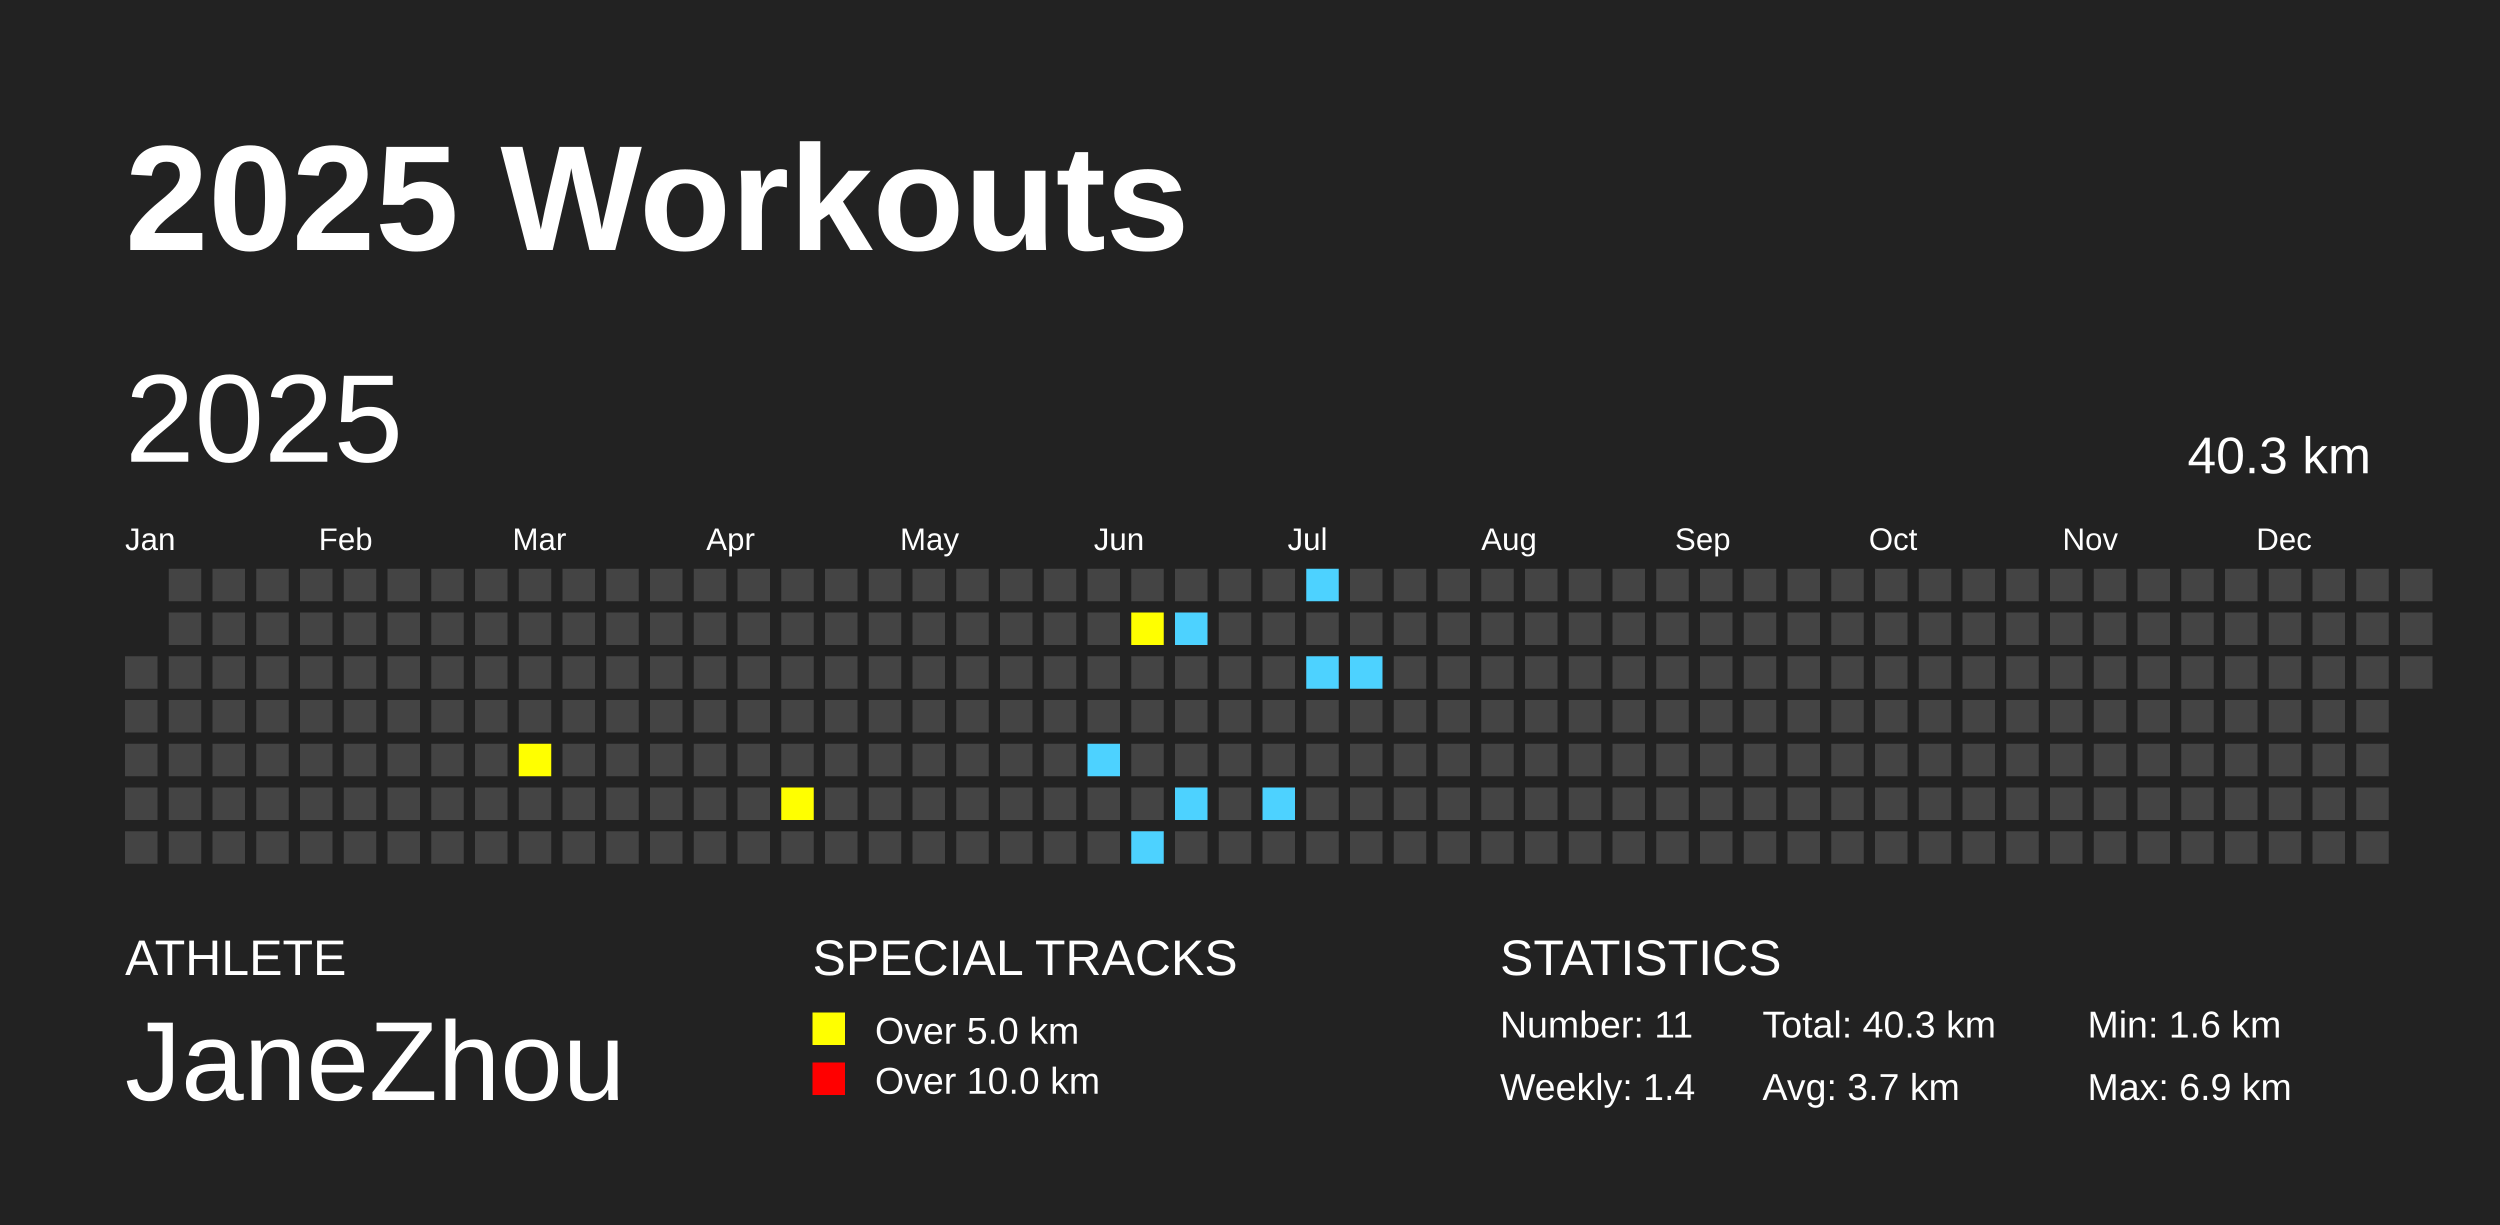
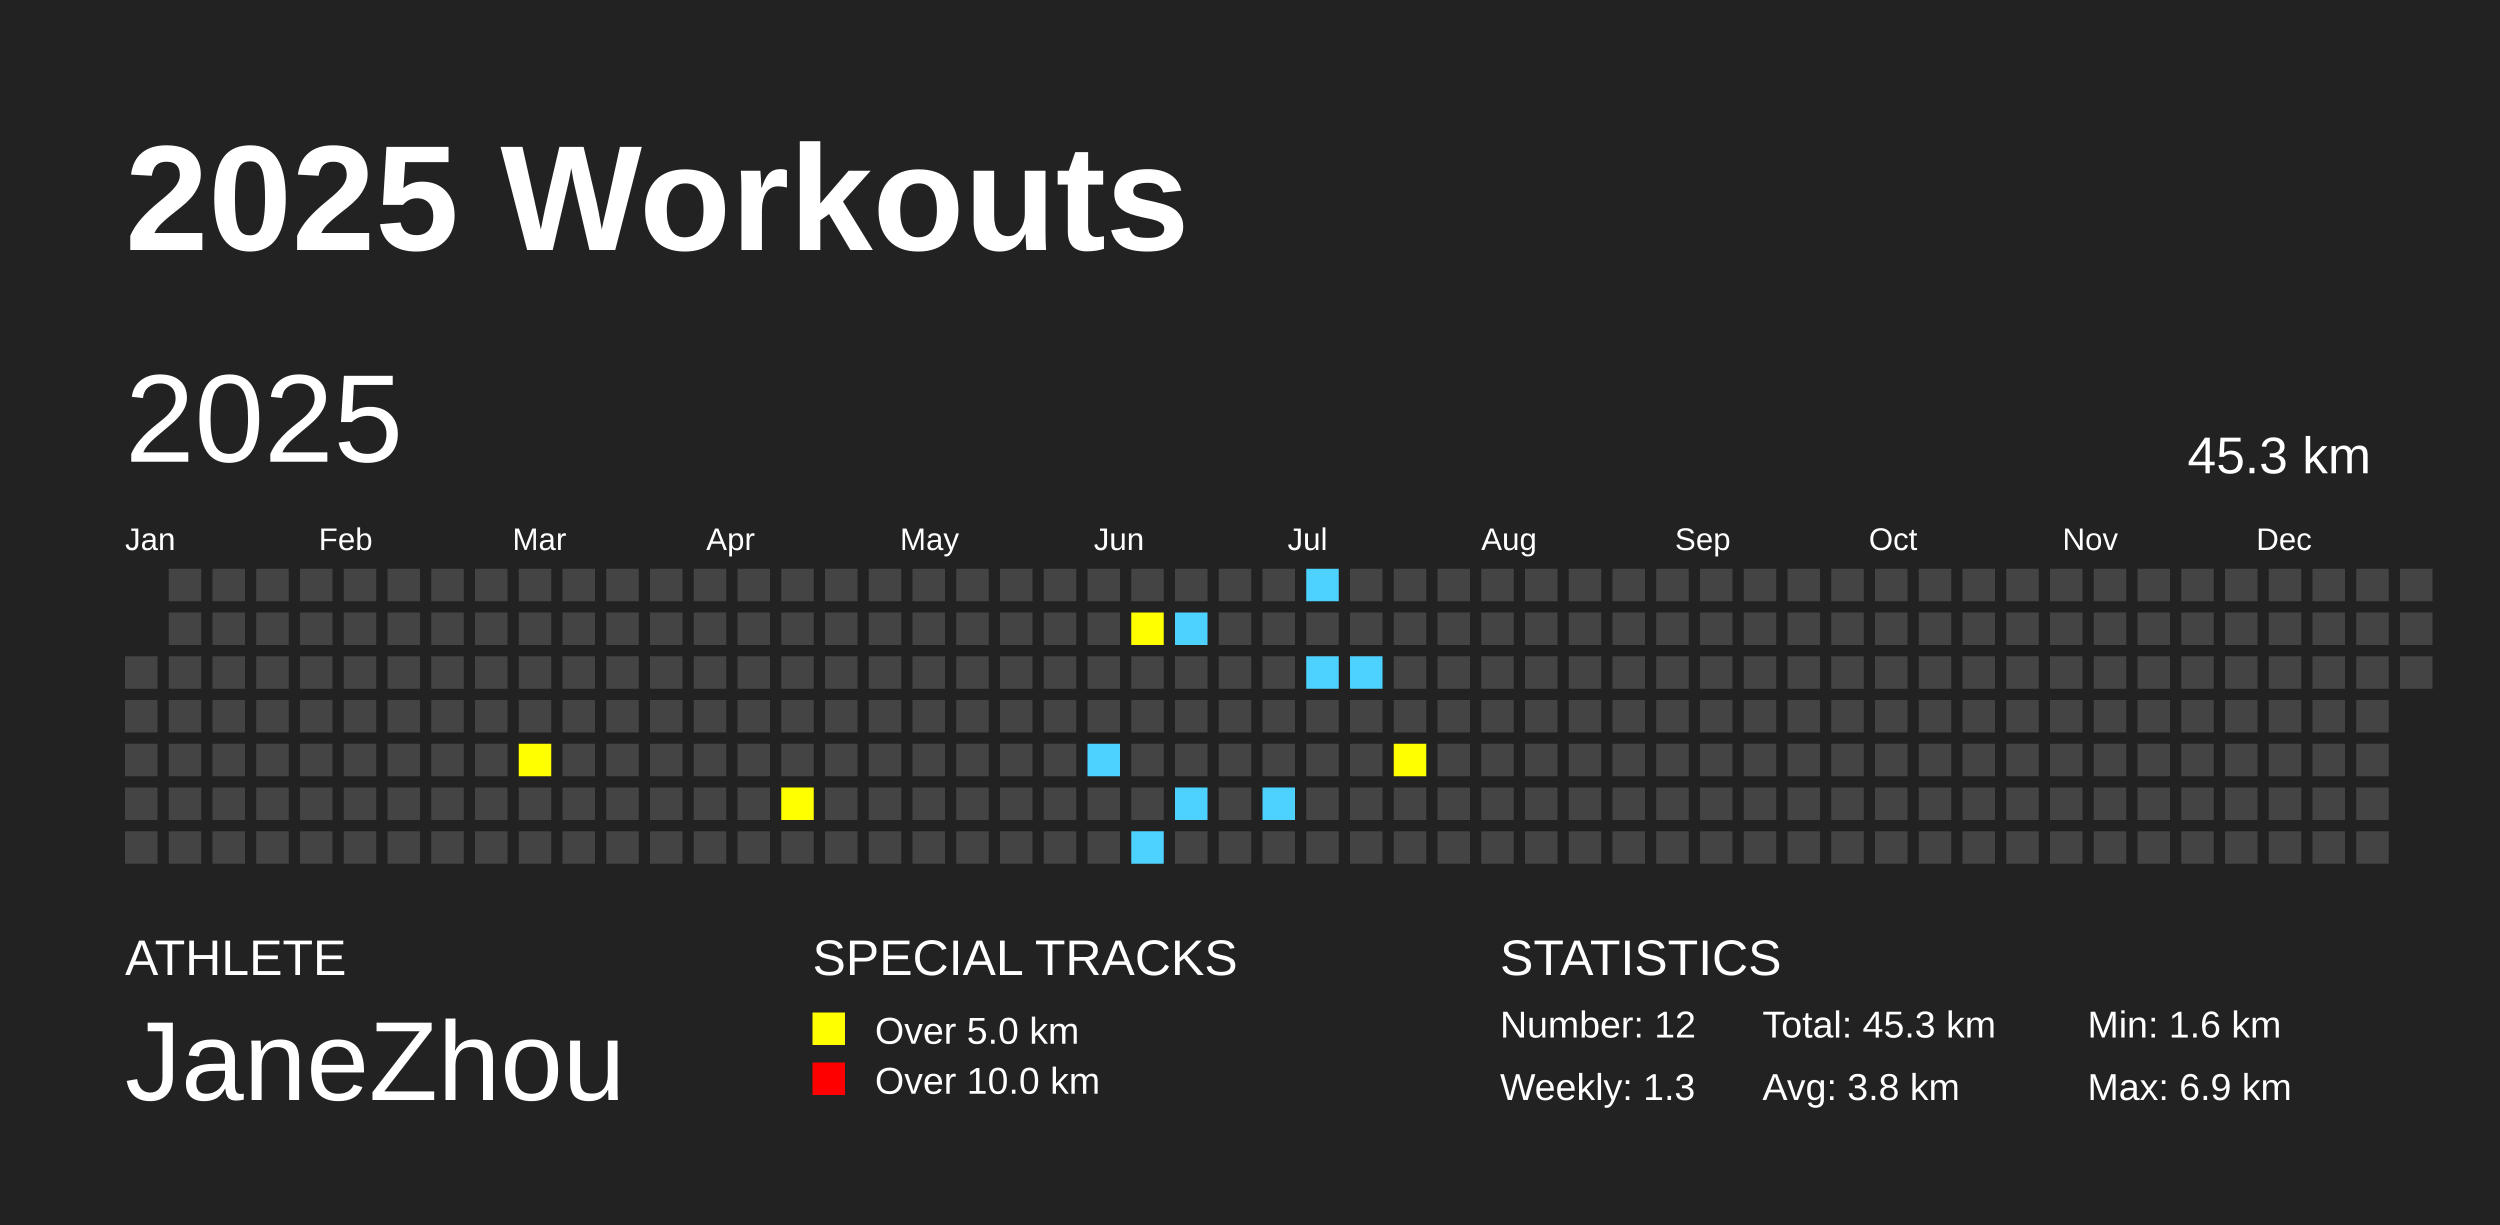
<svg xmlns="http://www.w3.org/2000/svg" baseProfile="full" height="98mm" version="1.1" viewBox="0,0,200,98" width="200mm">
  <defs />
  <rect fill="#222222" height="98" width="200" x="0" y="0" />
  <text fill="#FFFFFF" style="font-size:12px; font-family:Arial; font-weight:bold;" x="10" y="20">2025 Workouts</text>
  <text fill="#FFFFFF" style="font-size:4px; font-family:Arial" x="10" y="78">ATHLETE</text>
  <text fill="#FFFFFF" style="font-size:9px; font-family:Arial" x="10" y="88">JaneZhou</text>
  <text fill="#FFFFFF" style="font-size:4px; font-family:Arial" x="65" y="78">SPECIAL TRACKS</text>
  <rect fill="yellow" height="2.6" width="2.6" x="65" y="81" />
  <text fill="#FFFFFF" style="font-size:3px; font-family:Arial" x="70" y="83.5">Over 5.0 km</text>
  <rect fill="red" height="2.6" width="2.6" x="65" y="85" />
  <text fill="#FFFFFF" style="font-size:3px; font-family:Arial" x="70" y="87.5">Over 10.0 km</text>
  <text fill="#FFFFFF" style="font-size:4px; font-family:Arial" x="120" y="78">STATISTICS</text>
-   <text fill="#FFFFFF" style="font-size:3px; font-family:Arial" x="120" y="83">Number: 11</text>
-   <text fill="#FFFFFF" style="font-size:3px; font-family:Arial" x="120" y="88">Weekly: 1.4</text>
-   <text fill="#FFFFFF" style="font-size:3px; font-family:Arial" x="141" y="83">Total: 40.3 km</text>
-   <text fill="#FFFFFF" style="font-size:3px; font-family:Arial" x="141" y="88">Avg: 3.7 km</text>
+   <text fill="#FFFFFF" style="font-size:3px; font-family:Arial" x="120" y="83">Number: 12</text>
+   <text fill="#FFFFFF" style="font-size:3px; font-family:Arial" x="120" y="88">Weekly: 1.3</text>
+   <text fill="#FFFFFF" style="font-size:3px; font-family:Arial" x="141" y="83">Total: 45.3 km</text>
+   <text fill="#FFFFFF" style="font-size:3px; font-family:Arial" x="141" y="88">Avg: 3.8 km</text>
  <text fill="#FFFFFF" style="font-size:3px; font-family:Arial" x="167" y="83">Min: 1.6 km</text>
  <text fill="#FFFFFF" style="font-size:3px; font-family:Arial" x="167" y="88">Max: 6.9 km</text>
  <text dominant-baseline="hanging" fill="#FFFFFF" style="font-size:10.0px; font-family:Arial;" x="10" y="30">2025</text>
-   <text dominant-baseline="hanging" fill="#FFFFFF" style="font-size:4.125px; font-family:Arial;" x="175" y="35">40.3 km</text>
+   <text dominant-baseline="hanging" fill="#FFFFFF" style="font-size:4.125px; font-family:Arial;" x="175" y="35">45.3 km</text>
  <text fill="#FFFFFF" style="font-size:2.5px; font-family:Arial" x="10.0" y="44">Jan</text>
  <text fill="#FFFFFF" style="font-size:2.5px; font-family:Arial" x="25.5" y="44">Feb</text>
  <text fill="#FFFFFF" style="font-size:2.5px; font-family:Arial" x="41.0" y="44">Mar</text>
  <text fill="#FFFFFF" style="font-size:2.5px; font-family:Arial" x="56.5" y="44">Apr</text>
  <text fill="#FFFFFF" style="font-size:2.5px; font-family:Arial" x="72.0" y="44">May</text>
  <text fill="#FFFFFF" style="font-size:2.5px; font-family:Arial" x="87.5" y="44">Jun</text>
  <text fill="#FFFFFF" style="font-size:2.5px; font-family:Arial" x="103.0" y="44">Jul</text>
  <text fill="#FFFFFF" style="font-size:2.5px; font-family:Arial" x="118.5" y="44">Aug</text>
  <text fill="#FFFFFF" style="font-size:2.5px; font-family:Arial" x="134.0" y="44">Sep</text>
  <text fill="#FFFFFF" style="font-size:2.5px; font-family:Arial" x="149.5" y="44">Oct</text>
  <text fill="#FFFFFF" style="font-size:2.5px; font-family:Arial" x="165.0" y="44">Nov</text>
  <text fill="#FFFFFF" style="font-size:2.5px; font-family:Arial" x="180.5" y="44">Dec</text>
  <rect fill="#444444" height="2.6" width="2.6" x="10.0" y="52.5" />
  <rect fill="#444444" height="2.6" width="2.6" x="10.0" y="56.0" />
  <rect fill="#444444" height="2.6" width="2.6" x="10.0" y="59.5" />
  <rect fill="#444444" height="2.6" width="2.6" x="10.0" y="63.0" />
  <rect fill="#444444" height="2.6" width="2.6" x="10.0" y="66.5" />
  <rect fill="#444444" height="2.6" width="2.6" x="13.5" y="45.5" />
  <rect fill="#444444" height="2.6" width="2.6" x="13.5" y="49.0" />
  <rect fill="#444444" height="2.6" width="2.6" x="13.5" y="52.5" />
  <rect fill="#444444" height="2.6" width="2.6" x="13.5" y="56.0" />
  <rect fill="#444444" height="2.6" width="2.6" x="13.5" y="59.5" />
  <rect fill="#444444" height="2.6" width="2.6" x="13.5" y="63.0" />
  <rect fill="#444444" height="2.6" width="2.6" x="13.5" y="66.5" />
  <rect fill="#444444" height="2.6" width="2.6" x="17.0" y="45.5" />
  <rect fill="#444444" height="2.6" width="2.6" x="17.0" y="49.0" />
  <rect fill="#444444" height="2.6" width="2.6" x="17.0" y="52.5" />
  <rect fill="#444444" height="2.6" width="2.6" x="17.0" y="56.0" />
  <rect fill="#444444" height="2.6" width="2.6" x="17.0" y="59.5" />
  <rect fill="#444444" height="2.6" width="2.6" x="17.0" y="63.0" />
  <rect fill="#444444" height="2.6" width="2.6" x="17.0" y="66.5" />
  <rect fill="#444444" height="2.6" width="2.6" x="20.5" y="45.5" />
  <rect fill="#444444" height="2.6" width="2.6" x="20.5" y="49.0" />
  <rect fill="#444444" height="2.6" width="2.6" x="20.5" y="52.5" />
  <rect fill="#444444" height="2.6" width="2.6" x="20.5" y="56.0" />
  <rect fill="#444444" height="2.6" width="2.6" x="20.5" y="59.5" />
  <rect fill="#444444" height="2.6" width="2.6" x="20.5" y="63.0" />
  <rect fill="#444444" height="2.6" width="2.6" x="20.5" y="66.5" />
  <rect fill="#444444" height="2.6" width="2.6" x="24.0" y="45.5" />
  <rect fill="#444444" height="2.6" width="2.6" x="24.0" y="49.0" />
  <rect fill="#444444" height="2.6" width="2.6" x="24.0" y="52.5" />
  <rect fill="#444444" height="2.6" width="2.6" x="24.0" y="56.0" />
  <rect fill="#444444" height="2.6" width="2.6" x="24.0" y="59.5" />
  <rect fill="#444444" height="2.6" width="2.6" x="24.0" y="63.0" />
  <rect fill="#444444" height="2.6" width="2.6" x="24.0" y="66.5" />
  <rect fill="#444444" height="2.6" width="2.6" x="27.5" y="45.5" />
  <rect fill="#444444" height="2.6" width="2.6" x="27.5" y="49.0" />
  <rect fill="#444444" height="2.6" width="2.6" x="27.5" y="52.5" />
  <rect fill="#444444" height="2.6" width="2.6" x="27.5" y="56.0" />
  <rect fill="#444444" height="2.6" width="2.6" x="27.5" y="59.5" />
  <rect fill="#444444" height="2.6" width="2.6" x="27.5" y="63.0" />
  <rect fill="#444444" height="2.6" width="2.6" x="27.5" y="66.5" />
  <rect fill="#444444" height="2.6" width="2.6" x="31.0" y="45.5" />
  <rect fill="#444444" height="2.6" width="2.6" x="31.0" y="49.0" />
  <rect fill="#444444" height="2.6" width="2.6" x="31.0" y="52.5" />
  <rect fill="#444444" height="2.6" width="2.6" x="31.0" y="56.0" />
  <rect fill="#444444" height="2.6" width="2.6" x="31.0" y="59.5" />
  <rect fill="#444444" height="2.6" width="2.6" x="31.0" y="63.0" />
  <rect fill="#444444" height="2.6" width="2.6" x="31.0" y="66.5" />
  <rect fill="#444444" height="2.6" width="2.6" x="34.5" y="45.5" />
  <rect fill="#444444" height="2.6" width="2.6" x="34.5" y="49.0" />
  <rect fill="#444444" height="2.6" width="2.6" x="34.5" y="52.5" />
  <rect fill="#444444" height="2.6" width="2.6" x="34.5" y="56.0" />
  <rect fill="#444444" height="2.6" width="2.6" x="34.5" y="59.5" />
  <rect fill="#444444" height="2.6" width="2.6" x="34.5" y="63.0" />
  <rect fill="#444444" height="2.6" width="2.6" x="34.5" y="66.5" />
  <rect fill="#444444" height="2.6" width="2.6" x="38.0" y="45.5" />
  <rect fill="#444444" height="2.6" width="2.6" x="38.0" y="49.0" />
  <rect fill="#444444" height="2.6" width="2.6" x="38.0" y="52.5" />
  <rect fill="#444444" height="2.6" width="2.6" x="38.0" y="56.0" />
  <rect fill="#444444" height="2.6" width="2.6" x="38.0" y="59.5" />
  <rect fill="#444444" height="2.6" width="2.6" x="38.0" y="63.0" />
  <rect fill="#444444" height="2.6" width="2.6" x="38.0" y="66.5" />
  <rect fill="#444444" height="2.6" width="2.6" x="41.5" y="45.5" />
  <rect fill="#444444" height="2.6" width="2.6" x="41.5" y="49.0" />
  <rect fill="#444444" height="2.6" width="2.6" x="41.5" y="52.5" />
  <rect fill="#444444" height="2.6" width="2.6" x="41.5" y="56.0" />
  <rect fill="yellow" height="2.6" width="2.6" x="41.5" y="59.5" />
  <rect fill="#444444" height="2.6" width="2.6" x="41.5" y="63.0" />
  <rect fill="#444444" height="2.6" width="2.6" x="41.5" y="66.5" />
  <rect fill="#444444" height="2.6" width="2.6" x="45.0" y="45.5" />
  <rect fill="#444444" height="2.6" width="2.6" x="45.0" y="49.0" />
  <rect fill="#444444" height="2.6" width="2.6" x="45.0" y="52.5" />
  <rect fill="#444444" height="2.6" width="2.6" x="45.0" y="56.0" />
  <rect fill="#444444" height="2.6" width="2.6" x="45.0" y="59.5" />
  <rect fill="#444444" height="2.6" width="2.6" x="45.0" y="63.0" />
  <rect fill="#444444" height="2.6" width="2.6" x="45.0" y="66.5" />
  <rect fill="#444444" height="2.6" width="2.6" x="48.5" y="45.5" />
  <rect fill="#444444" height="2.6" width="2.6" x="48.5" y="49.0" />
  <rect fill="#444444" height="2.6" width="2.6" x="48.5" y="52.5" />
  <rect fill="#444444" height="2.6" width="2.6" x="48.5" y="56.0" />
  <rect fill="#444444" height="2.6" width="2.6" x="48.5" y="59.5" />
  <rect fill="#444444" height="2.6" width="2.6" x="48.5" y="63.0" />
  <rect fill="#444444" height="2.6" width="2.6" x="48.5" y="66.5" />
  <rect fill="#444444" height="2.6" width="2.6" x="52.0" y="45.5" />
  <rect fill="#444444" height="2.6" width="2.6" x="52.0" y="49.0" />
  <rect fill="#444444" height="2.6" width="2.6" x="52.0" y="52.5" />
  <rect fill="#444444" height="2.6" width="2.6" x="52.0" y="56.0" />
  <rect fill="#444444" height="2.6" width="2.6" x="52.0" y="59.5" />
  <rect fill="#444444" height="2.6" width="2.6" x="52.0" y="63.0" />
  <rect fill="#444444" height="2.6" width="2.6" x="52.0" y="66.5" />
  <rect fill="#444444" height="2.6" width="2.6" x="55.5" y="45.5" />
  <rect fill="#444444" height="2.6" width="2.6" x="55.5" y="49.0" />
  <rect fill="#444444" height="2.6" width="2.6" x="55.5" y="52.5" />
  <rect fill="#444444" height="2.6" width="2.6" x="55.5" y="56.0" />
  <rect fill="#444444" height="2.6" width="2.6" x="55.5" y="59.5" />
  <rect fill="#444444" height="2.6" width="2.6" x="55.5" y="63.0" />
  <rect fill="#444444" height="2.6" width="2.6" x="55.5" y="66.5" />
  <rect fill="#444444" height="2.6" width="2.6" x="59.0" y="45.5" />
  <rect fill="#444444" height="2.6" width="2.6" x="59.0" y="49.0" />
  <rect fill="#444444" height="2.6" width="2.6" x="59.0" y="52.5" />
  <rect fill="#444444" height="2.6" width="2.6" x="59.0" y="56.0" />
  <rect fill="#444444" height="2.6" width="2.6" x="59.0" y="59.5" />
  <rect fill="#444444" height="2.6" width="2.6" x="59.0" y="63.0" />
  <rect fill="#444444" height="2.6" width="2.6" x="59.0" y="66.5" />
  <rect fill="#444444" height="2.6" width="2.6" x="62.5" y="45.5" />
  <rect fill="#444444" height="2.6" width="2.6" x="62.5" y="49.0" />
  <rect fill="#444444" height="2.6" width="2.6" x="62.5" y="52.5" />
  <rect fill="#444444" height="2.6" width="2.6" x="62.5" y="56.0" />
  <rect fill="#444444" height="2.6" width="2.6" x="62.5" y="59.5" />
  <rect fill="yellow" height="2.6" width="2.6" x="62.5" y="63.0" />
  <rect fill="#444444" height="2.6" width="2.6" x="62.5" y="66.5" />
  <rect fill="#444444" height="2.6" width="2.6" x="66.0" y="45.5" />
  <rect fill="#444444" height="2.6" width="2.6" x="66.0" y="49.0" />
  <rect fill="#444444" height="2.6" width="2.6" x="66.0" y="52.5" />
  <rect fill="#444444" height="2.6" width="2.6" x="66.0" y="56.0" />
  <rect fill="#444444" height="2.6" width="2.6" x="66.0" y="59.5" />
  <rect fill="#444444" height="2.6" width="2.6" x="66.0" y="63.0" />
  <rect fill="#444444" height="2.6" width="2.6" x="66.0" y="66.5" />
  <rect fill="#444444" height="2.6" width="2.6" x="69.5" y="45.5" />
  <rect fill="#444444" height="2.6" width="2.6" x="69.5" y="49.0" />
  <rect fill="#444444" height="2.6" width="2.6" x="69.5" y="52.5" />
  <rect fill="#444444" height="2.6" width="2.6" x="69.5" y="56.0" />
  <rect fill="#444444" height="2.6" width="2.6" x="69.5" y="59.5" />
  <rect fill="#444444" height="2.6" width="2.6" x="69.5" y="63.0" />
  <rect fill="#444444" height="2.6" width="2.6" x="69.5" y="66.5" />
  <rect fill="#444444" height="2.6" width="2.6" x="73.0" y="45.5" />
  <rect fill="#444444" height="2.6" width="2.6" x="73.0" y="49.0" />
  <rect fill="#444444" height="2.6" width="2.6" x="73.0" y="52.5" />
  <rect fill="#444444" height="2.6" width="2.6" x="73.0" y="56.0" />
  <rect fill="#444444" height="2.6" width="2.6" x="73.0" y="59.5" />
  <rect fill="#444444" height="2.6" width="2.6" x="73.0" y="63.0" />
  <rect fill="#444444" height="2.6" width="2.6" x="73.0" y="66.5" />
  <rect fill="#444444" height="2.6" width="2.6" x="76.5" y="45.5" />
  <rect fill="#444444" height="2.6" width="2.6" x="76.5" y="49.0" />
  <rect fill="#444444" height="2.6" width="2.6" x="76.5" y="52.5" />
  <rect fill="#444444" height="2.6" width="2.6" x="76.5" y="56.0" />
  <rect fill="#444444" height="2.6" width="2.6" x="76.5" y="59.5" />
  <rect fill="#444444" height="2.6" width="2.6" x="76.5" y="63.0" />
  <rect fill="#444444" height="2.6" width="2.6" x="76.5" y="66.5" />
  <rect fill="#444444" height="2.6" width="2.6" x="80.0" y="45.5" />
  <rect fill="#444444" height="2.6" width="2.6" x="80.0" y="49.0" />
  <rect fill="#444444" height="2.6" width="2.6" x="80.0" y="52.5" />
  <rect fill="#444444" height="2.6" width="2.6" x="80.0" y="56.0" />
  <rect fill="#444444" height="2.6" width="2.6" x="80.0" y="59.5" />
  <rect fill="#444444" height="2.6" width="2.6" x="80.0" y="63.0" />
  <rect fill="#444444" height="2.6" width="2.6" x="80.0" y="66.5" />
  <rect fill="#444444" height="2.6" width="2.6" x="83.5" y="45.5" />
  <rect fill="#444444" height="2.6" width="2.6" x="83.5" y="49.0" />
  <rect fill="#444444" height="2.6" width="2.6" x="83.5" y="52.5" />
  <rect fill="#444444" height="2.6" width="2.6" x="83.5" y="56.0" />
  <rect fill="#444444" height="2.6" width="2.6" x="83.5" y="59.5" />
  <rect fill="#444444" height="2.6" width="2.6" x="83.5" y="63.0" />
  <rect fill="#444444" height="2.6" width="2.6" x="83.5" y="66.5" />
  <rect fill="#444444" height="2.6" width="2.6" x="87.0" y="45.5" />
  <rect fill="#444444" height="2.6" width="2.6" x="87.0" y="49.0" />
  <rect fill="#444444" height="2.6" width="2.6" x="87.0" y="52.5" />
  <rect fill="#444444" height="2.6" width="2.6" x="87.0" y="56.0" />
  <rect fill="#4DD2FF" height="2.6" width="2.6" x="87.0" y="59.5" />
  <rect fill="#444444" height="2.6" width="2.6" x="87.0" y="63.0" />
  <rect fill="#444444" height="2.6" width="2.6" x="87.0" y="66.5" />
  <rect fill="#444444" height="2.6" width="2.6" x="90.5" y="45.5" />
  <rect fill="yellow" height="2.6" width="2.6" x="90.5" y="49.0" />
  <rect fill="#444444" height="2.6" width="2.6" x="90.5" y="52.5" />
  <rect fill="#444444" height="2.6" width="2.6" x="90.5" y="56.0" />
  <rect fill="#444444" height="2.6" width="2.6" x="90.5" y="59.5" />
  <rect fill="#444444" height="2.6" width="2.6" x="90.5" y="63.0" />
  <rect fill="#4DD2FF" height="2.6" width="2.6" x="90.5" y="66.5" />
  <rect fill="#444444" height="2.6" width="2.6" x="94.0" y="45.5" />
  <rect fill="#4DD2FF" height="2.6" width="2.6" x="94.0" y="49.0" />
  <rect fill="#444444" height="2.6" width="2.6" x="94.0" y="52.5" />
  <rect fill="#444444" height="2.6" width="2.6" x="94.0" y="56.0" />
  <rect fill="#444444" height="2.6" width="2.6" x="94.0" y="59.5" />
  <rect fill="#4DD2FF" height="2.6" width="2.6" x="94.0" y="63.0" />
  <rect fill="#444444" height="2.6" width="2.6" x="94.0" y="66.5" />
  <rect fill="#444444" height="2.6" width="2.6" x="97.5" y="45.5" />
  <rect fill="#444444" height="2.6" width="2.6" x="97.5" y="49.0" />
  <rect fill="#444444" height="2.6" width="2.6" x="97.5" y="52.5" />
  <rect fill="#444444" height="2.6" width="2.6" x="97.5" y="56.0" />
  <rect fill="#444444" height="2.6" width="2.6" x="97.5" y="59.5" />
  <rect fill="#444444" height="2.6" width="2.6" x="97.5" y="63.0" />
  <rect fill="#444444" height="2.6" width="2.6" x="97.5" y="66.5" />
  <rect fill="#444444" height="2.6" width="2.6" x="101.0" y="45.5" />
  <rect fill="#444444" height="2.6" width="2.6" x="101.0" y="49.0" />
  <rect fill="#444444" height="2.6" width="2.6" x="101.0" y="52.5" />
  <rect fill="#444444" height="2.6" width="2.6" x="101.0" y="56.0" />
  <rect fill="#444444" height="2.6" width="2.6" x="101.0" y="59.5" />
  <rect fill="#4DD2FF" height="2.6" width="2.6" x="101.0" y="63.0" />
  <rect fill="#444444" height="2.6" width="2.6" x="101.0" y="66.5" />
  <rect fill="#4DD2FF" height="2.6" width="2.6" x="104.5" y="45.5" />
  <rect fill="#444444" height="2.6" width="2.6" x="104.5" y="49.0" />
  <rect fill="#4DD2FF" height="2.6" width="2.6" x="104.5" y="52.5" />
  <rect fill="#444444" height="2.6" width="2.6" x="104.5" y="56.0" />
  <rect fill="#444444" height="2.6" width="2.6" x="104.5" y="59.5" />
  <rect fill="#444444" height="2.6" width="2.6" x="104.5" y="63.0" />
  <rect fill="#444444" height="2.6" width="2.6" x="104.5" y="66.5" />
  <rect fill="#444444" height="2.6" width="2.6" x="108.0" y="45.5" />
  <rect fill="#444444" height="2.6" width="2.6" x="108.0" y="49.0" />
  <rect fill="#4DD2FF" height="2.6" width="2.6" x="108.0" y="52.5" />
  <rect fill="#444444" height="2.6" width="2.6" x="108.0" y="56.0" />
  <rect fill="#444444" height="2.6" width="2.6" x="108.0" y="59.5" />
  <rect fill="#444444" height="2.6" width="2.6" x="108.0" y="63.0" />
  <rect fill="#444444" height="2.6" width="2.6" x="108.0" y="66.5" />
  <rect fill="#444444" height="2.6" width="2.6" x="111.5" y="45.5" />
  <rect fill="#444444" height="2.6" width="2.6" x="111.5" y="49.0" />
  <rect fill="#444444" height="2.6" width="2.6" x="111.5" y="52.5" />
  <rect fill="#444444" height="2.6" width="2.6" x="111.5" y="56.0" />
-   <rect fill="#444444" height="2.6" width="2.6" x="111.5" y="59.5" />
+   <rect fill="yellow" height="2.6" width="2.6" x="111.5" y="59.5" />
  <rect fill="#444444" height="2.6" width="2.6" x="111.5" y="63.0" />
  <rect fill="#444444" height="2.6" width="2.6" x="111.5" y="66.5" />
  <rect fill="#444444" height="2.6" width="2.6" x="115.0" y="45.5" />
  <rect fill="#444444" height="2.6" width="2.6" x="115.0" y="49.0" />
  <rect fill="#444444" height="2.6" width="2.6" x="115.0" y="52.5" />
  <rect fill="#444444" height="2.6" width="2.6" x="115.0" y="56.0" />
  <rect fill="#444444" height="2.6" width="2.6" x="115.0" y="59.5" />
  <rect fill="#444444" height="2.6" width="2.6" x="115.0" y="63.0" />
  <rect fill="#444444" height="2.6" width="2.6" x="115.0" y="66.5" />
  <rect fill="#444444" height="2.6" width="2.6" x="118.5" y="45.5" />
  <rect fill="#444444" height="2.6" width="2.6" x="118.5" y="49.0" />
  <rect fill="#444444" height="2.6" width="2.6" x="118.5" y="52.5" />
  <rect fill="#444444" height="2.6" width="2.6" x="118.5" y="56.0" />
  <rect fill="#444444" height="2.6" width="2.6" x="118.5" y="59.5" />
  <rect fill="#444444" height="2.6" width="2.6" x="118.5" y="63.0" />
  <rect fill="#444444" height="2.6" width="2.6" x="118.5" y="66.5" />
  <rect fill="#444444" height="2.6" width="2.6" x="122.0" y="45.5" />
  <rect fill="#444444" height="2.6" width="2.6" x="122.0" y="49.0" />
  <rect fill="#444444" height="2.6" width="2.6" x="122.0" y="52.5" />
  <rect fill="#444444" height="2.6" width="2.6" x="122.0" y="56.0" />
  <rect fill="#444444" height="2.6" width="2.6" x="122.0" y="59.5" />
  <rect fill="#444444" height="2.6" width="2.6" x="122.0" y="63.0" />
  <rect fill="#444444" height="2.6" width="2.6" x="122.0" y="66.5" />
  <rect fill="#444444" height="2.6" width="2.6" x="125.5" y="45.5" />
  <rect fill="#444444" height="2.6" width="2.6" x="125.5" y="49.0" />
  <rect fill="#444444" height="2.6" width="2.6" x="125.5" y="52.5" />
  <rect fill="#444444" height="2.6" width="2.6" x="125.5" y="56.0" />
  <rect fill="#444444" height="2.6" width="2.6" x="125.5" y="59.5" />
  <rect fill="#444444" height="2.6" width="2.6" x="125.5" y="63.0" />
  <rect fill="#444444" height="2.6" width="2.6" x="125.5" y="66.5" />
  <rect fill="#444444" height="2.6" width="2.6" x="129.0" y="45.5" />
  <rect fill="#444444" height="2.6" width="2.6" x="129.0" y="49.0" />
  <rect fill="#444444" height="2.6" width="2.6" x="129.0" y="52.5" />
  <rect fill="#444444" height="2.6" width="2.6" x="129.0" y="56.0" />
  <rect fill="#444444" height="2.6" width="2.6" x="129.0" y="59.5" />
  <rect fill="#444444" height="2.6" width="2.6" x="129.0" y="63.0" />
  <rect fill="#444444" height="2.6" width="2.6" x="129.0" y="66.5" />
  <rect fill="#444444" height="2.6" width="2.6" x="132.5" y="45.5" />
  <rect fill="#444444" height="2.6" width="2.6" x="132.5" y="49.0" />
  <rect fill="#444444" height="2.6" width="2.6" x="132.5" y="52.5" />
  <rect fill="#444444" height="2.6" width="2.6" x="132.5" y="56.0" />
  <rect fill="#444444" height="2.6" width="2.6" x="132.5" y="59.5" />
  <rect fill="#444444" height="2.6" width="2.6" x="132.5" y="63.0" />
  <rect fill="#444444" height="2.6" width="2.6" x="132.5" y="66.5" />
  <rect fill="#444444" height="2.6" width="2.6" x="136.0" y="45.5" />
  <rect fill="#444444" height="2.6" width="2.6" x="136.0" y="49.0" />
  <rect fill="#444444" height="2.6" width="2.6" x="136.0" y="52.5" />
  <rect fill="#444444" height="2.6" width="2.6" x="136.0" y="56.0" />
  <rect fill="#444444" height="2.6" width="2.6" x="136.0" y="59.5" />
  <rect fill="#444444" height="2.6" width="2.6" x="136.0" y="63.0" />
  <rect fill="#444444" height="2.6" width="2.6" x="136.0" y="66.5" />
  <rect fill="#444444" height="2.6" width="2.6" x="139.5" y="45.5" />
  <rect fill="#444444" height="2.6" width="2.6" x="139.5" y="49.0" />
  <rect fill="#444444" height="2.6" width="2.6" x="139.5" y="52.5" />
  <rect fill="#444444" height="2.6" width="2.6" x="139.5" y="56.0" />
  <rect fill="#444444" height="2.6" width="2.6" x="139.5" y="59.5" />
  <rect fill="#444444" height="2.6" width="2.6" x="139.5" y="63.0" />
  <rect fill="#444444" height="2.6" width="2.6" x="139.5" y="66.5" />
  <rect fill="#444444" height="2.6" width="2.6" x="143.0" y="45.5" />
  <rect fill="#444444" height="2.6" width="2.6" x="143.0" y="49.0" />
  <rect fill="#444444" height="2.6" width="2.6" x="143.0" y="52.5" />
  <rect fill="#444444" height="2.6" width="2.6" x="143.0" y="56.0" />
  <rect fill="#444444" height="2.6" width="2.6" x="143.0" y="59.5" />
  <rect fill="#444444" height="2.6" width="2.6" x="143.0" y="63.0" />
  <rect fill="#444444" height="2.6" width="2.6" x="143.0" y="66.5" />
  <rect fill="#444444" height="2.6" width="2.6" x="146.5" y="45.5" />
  <rect fill="#444444" height="2.6" width="2.6" x="146.5" y="49.0" />
  <rect fill="#444444" height="2.6" width="2.6" x="146.5" y="52.5" />
  <rect fill="#444444" height="2.6" width="2.6" x="146.5" y="56.0" />
  <rect fill="#444444" height="2.6" width="2.6" x="146.5" y="59.5" />
  <rect fill="#444444" height="2.6" width="2.6" x="146.5" y="63.0" />
  <rect fill="#444444" height="2.6" width="2.6" x="146.5" y="66.5" />
  <rect fill="#444444" height="2.6" width="2.6" x="150.0" y="45.5" />
  <rect fill="#444444" height="2.6" width="2.6" x="150.0" y="49.0" />
  <rect fill="#444444" height="2.6" width="2.6" x="150.0" y="52.5" />
  <rect fill="#444444" height="2.6" width="2.6" x="150.0" y="56.0" />
  <rect fill="#444444" height="2.6" width="2.6" x="150.0" y="59.5" />
  <rect fill="#444444" height="2.6" width="2.6" x="150.0" y="63.0" />
  <rect fill="#444444" height="2.6" width="2.6" x="150.0" y="66.5" />
  <rect fill="#444444" height="2.6" width="2.6" x="153.5" y="45.5" />
  <rect fill="#444444" height="2.6" width="2.6" x="153.5" y="49.0" />
  <rect fill="#444444" height="2.6" width="2.6" x="153.5" y="52.5" />
  <rect fill="#444444" height="2.6" width="2.6" x="153.5" y="56.0" />
  <rect fill="#444444" height="2.6" width="2.6" x="153.5" y="59.5" />
  <rect fill="#444444" height="2.6" width="2.6" x="153.5" y="63.0" />
  <rect fill="#444444" height="2.6" width="2.6" x="153.5" y="66.5" />
  <rect fill="#444444" height="2.6" width="2.6" x="157.0" y="45.5" />
  <rect fill="#444444" height="2.6" width="2.6" x="157.0" y="49.0" />
  <rect fill="#444444" height="2.6" width="2.6" x="157.0" y="52.5" />
  <rect fill="#444444" height="2.6" width="2.6" x="157.0" y="56.0" />
  <rect fill="#444444" height="2.6" width="2.6" x="157.0" y="59.5" />
  <rect fill="#444444" height="2.6" width="2.6" x="157.0" y="63.0" />
  <rect fill="#444444" height="2.6" width="2.6" x="157.0" y="66.5" />
  <rect fill="#444444" height="2.6" width="2.6" x="160.5" y="45.5" />
  <rect fill="#444444" height="2.6" width="2.6" x="160.5" y="49.0" />
  <rect fill="#444444" height="2.6" width="2.6" x="160.5" y="52.5" />
  <rect fill="#444444" height="2.6" width="2.6" x="160.5" y="56.0" />
  <rect fill="#444444" height="2.6" width="2.6" x="160.5" y="59.5" />
  <rect fill="#444444" height="2.6" width="2.6" x="160.5" y="63.0" />
  <rect fill="#444444" height="2.6" width="2.6" x="160.5" y="66.5" />
  <rect fill="#444444" height="2.6" width="2.6" x="164.0" y="45.5" />
  <rect fill="#444444" height="2.6" width="2.6" x="164.0" y="49.0" />
  <rect fill="#444444" height="2.6" width="2.6" x="164.0" y="52.5" />
  <rect fill="#444444" height="2.6" width="2.6" x="164.0" y="56.0" />
  <rect fill="#444444" height="2.6" width="2.6" x="164.0" y="59.5" />
  <rect fill="#444444" height="2.6" width="2.6" x="164.0" y="63.0" />
  <rect fill="#444444" height="2.6" width="2.6" x="164.0" y="66.5" />
  <rect fill="#444444" height="2.6" width="2.6" x="167.5" y="45.5" />
  <rect fill="#444444" height="2.6" width="2.6" x="167.5" y="49.0" />
  <rect fill="#444444" height="2.6" width="2.6" x="167.5" y="52.5" />
  <rect fill="#444444" height="2.6" width="2.6" x="167.5" y="56.0" />
  <rect fill="#444444" height="2.6" width="2.6" x="167.5" y="59.5" />
  <rect fill="#444444" height="2.6" width="2.6" x="167.5" y="63.0" />
  <rect fill="#444444" height="2.6" width="2.6" x="167.5" y="66.5" />
  <rect fill="#444444" height="2.6" width="2.6" x="171.0" y="45.5" />
  <rect fill="#444444" height="2.6" width="2.6" x="171.0" y="49.0" />
  <rect fill="#444444" height="2.6" width="2.6" x="171.0" y="52.5" />
  <rect fill="#444444" height="2.6" width="2.6" x="171.0" y="56.0" />
  <rect fill="#444444" height="2.6" width="2.6" x="171.0" y="59.5" />
  <rect fill="#444444" height="2.6" width="2.6" x="171.0" y="63.0" />
  <rect fill="#444444" height="2.6" width="2.6" x="171.0" y="66.5" />
  <rect fill="#444444" height="2.6" width="2.6" x="174.5" y="45.5" />
  <rect fill="#444444" height="2.6" width="2.6" x="174.5" y="49.0" />
  <rect fill="#444444" height="2.6" width="2.6" x="174.5" y="52.5" />
  <rect fill="#444444" height="2.6" width="2.6" x="174.5" y="56.0" />
  <rect fill="#444444" height="2.6" width="2.6" x="174.5" y="59.5" />
  <rect fill="#444444" height="2.6" width="2.6" x="174.5" y="63.0" />
  <rect fill="#444444" height="2.6" width="2.6" x="174.5" y="66.5" />
  <rect fill="#444444" height="2.6" width="2.6" x="178.0" y="45.5" />
  <rect fill="#444444" height="2.6" width="2.6" x="178.0" y="49.0" />
  <rect fill="#444444" height="2.6" width="2.6" x="178.0" y="52.5" />
  <rect fill="#444444" height="2.6" width="2.6" x="178.0" y="56.0" />
  <rect fill="#444444" height="2.6" width="2.6" x="178.0" y="59.5" />
  <rect fill="#444444" height="2.6" width="2.6" x="178.0" y="63.0" />
  <rect fill="#444444" height="2.6" width="2.6" x="178.0" y="66.5" />
  <rect fill="#444444" height="2.6" width="2.6" x="181.5" y="45.5" />
  <rect fill="#444444" height="2.6" width="2.6" x="181.5" y="49.0" />
  <rect fill="#444444" height="2.6" width="2.6" x="181.5" y="52.5" />
  <rect fill="#444444" height="2.6" width="2.6" x="181.5" y="56.0" />
  <rect fill="#444444" height="2.6" width="2.6" x="181.5" y="59.5" />
  <rect fill="#444444" height="2.6" width="2.6" x="181.5" y="63.0" />
  <rect fill="#444444" height="2.6" width="2.6" x="181.5" y="66.5" />
  <rect fill="#444444" height="2.6" width="2.6" x="185.0" y="45.5" />
  <rect fill="#444444" height="2.6" width="2.6" x="185.0" y="49.0" />
  <rect fill="#444444" height="2.6" width="2.6" x="185.0" y="52.5" />
  <rect fill="#444444" height="2.6" width="2.6" x="185.0" y="56.0" />
  <rect fill="#444444" height="2.6" width="2.6" x="185.0" y="59.5" />
  <rect fill="#444444" height="2.6" width="2.6" x="185.0" y="63.0" />
  <rect fill="#444444" height="2.6" width="2.6" x="185.0" y="66.5" />
  <rect fill="#444444" height="2.6" width="2.6" x="188.5" y="45.5" />
  <rect fill="#444444" height="2.6" width="2.6" x="188.5" y="49.0" />
  <rect fill="#444444" height="2.6" width="2.6" x="188.5" y="52.5" />
  <rect fill="#444444" height="2.6" width="2.6" x="188.5" y="56.0" />
  <rect fill="#444444" height="2.6" width="2.6" x="188.5" y="59.5" />
  <rect fill="#444444" height="2.6" width="2.6" x="188.5" y="63.0" />
  <rect fill="#444444" height="2.6" width="2.6" x="188.5" y="66.5" />
  <rect fill="#444444" height="2.6" width="2.6" x="192.0" y="45.5" />
  <rect fill="#444444" height="2.6" width="2.6" x="192.0" y="49.0" />
  <rect fill="#444444" height="2.6" width="2.6" x="192.0" y="52.5" />
</svg>
